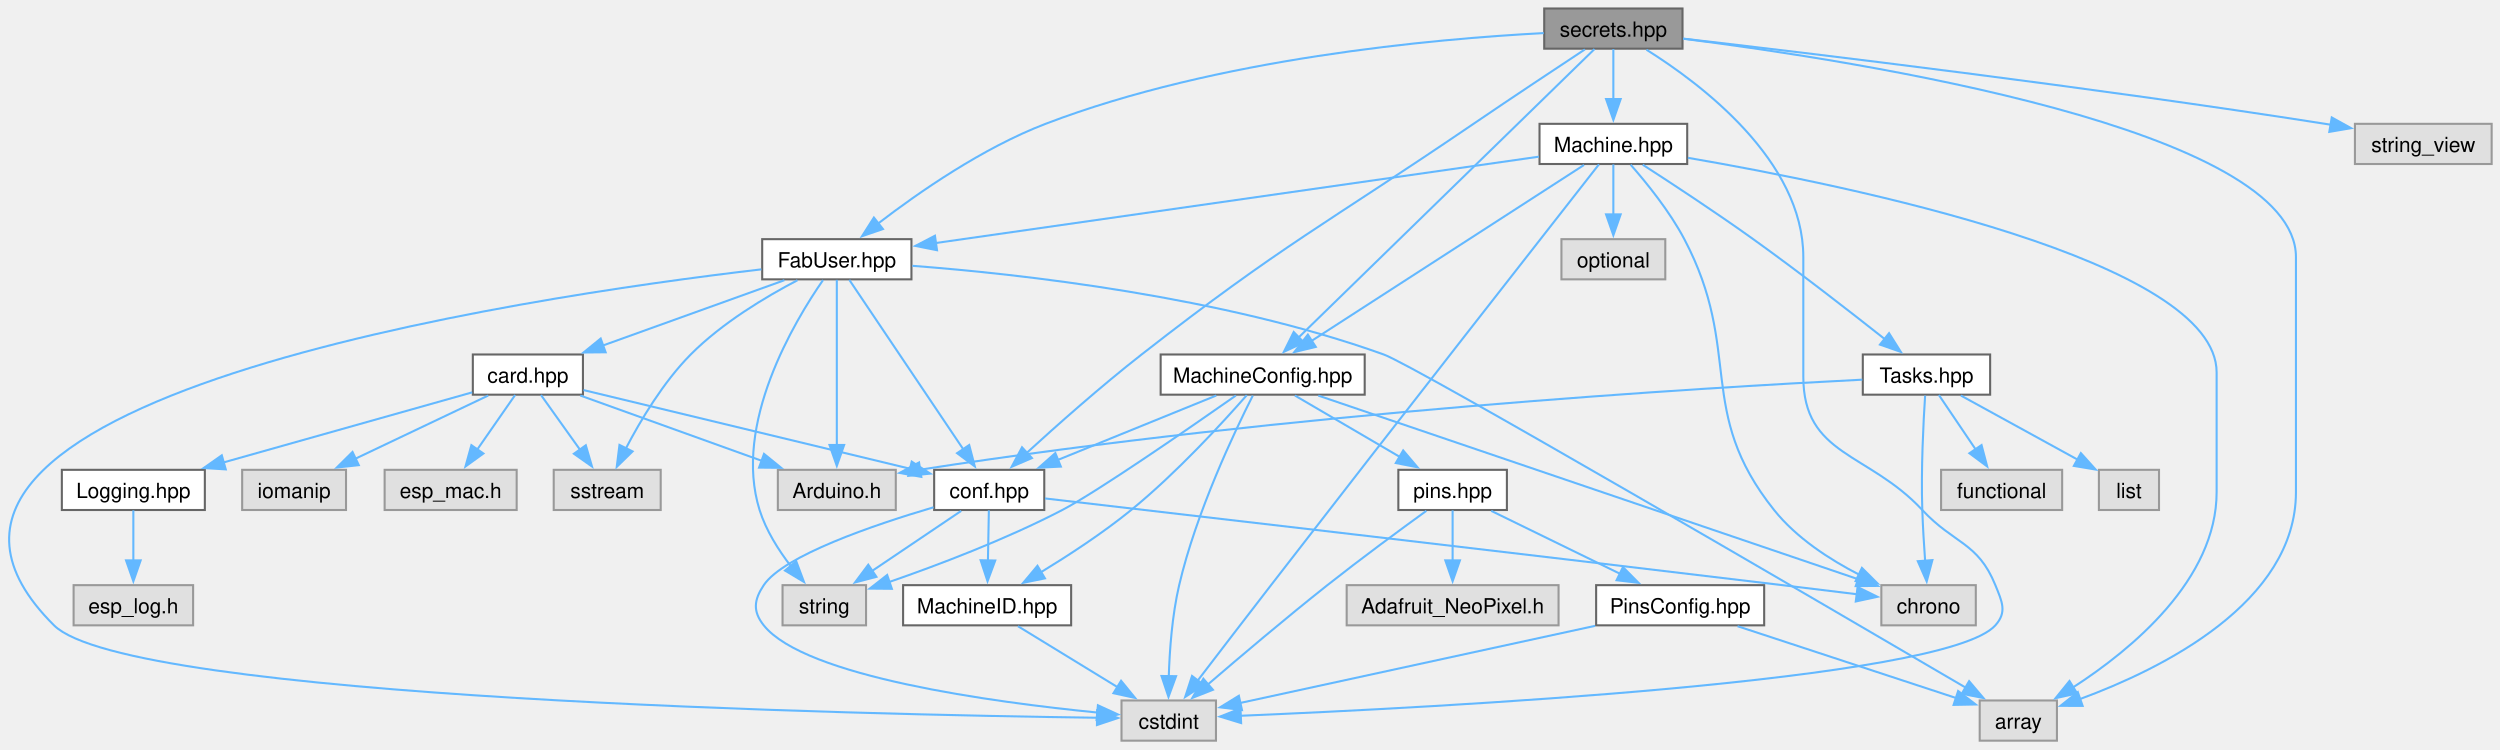
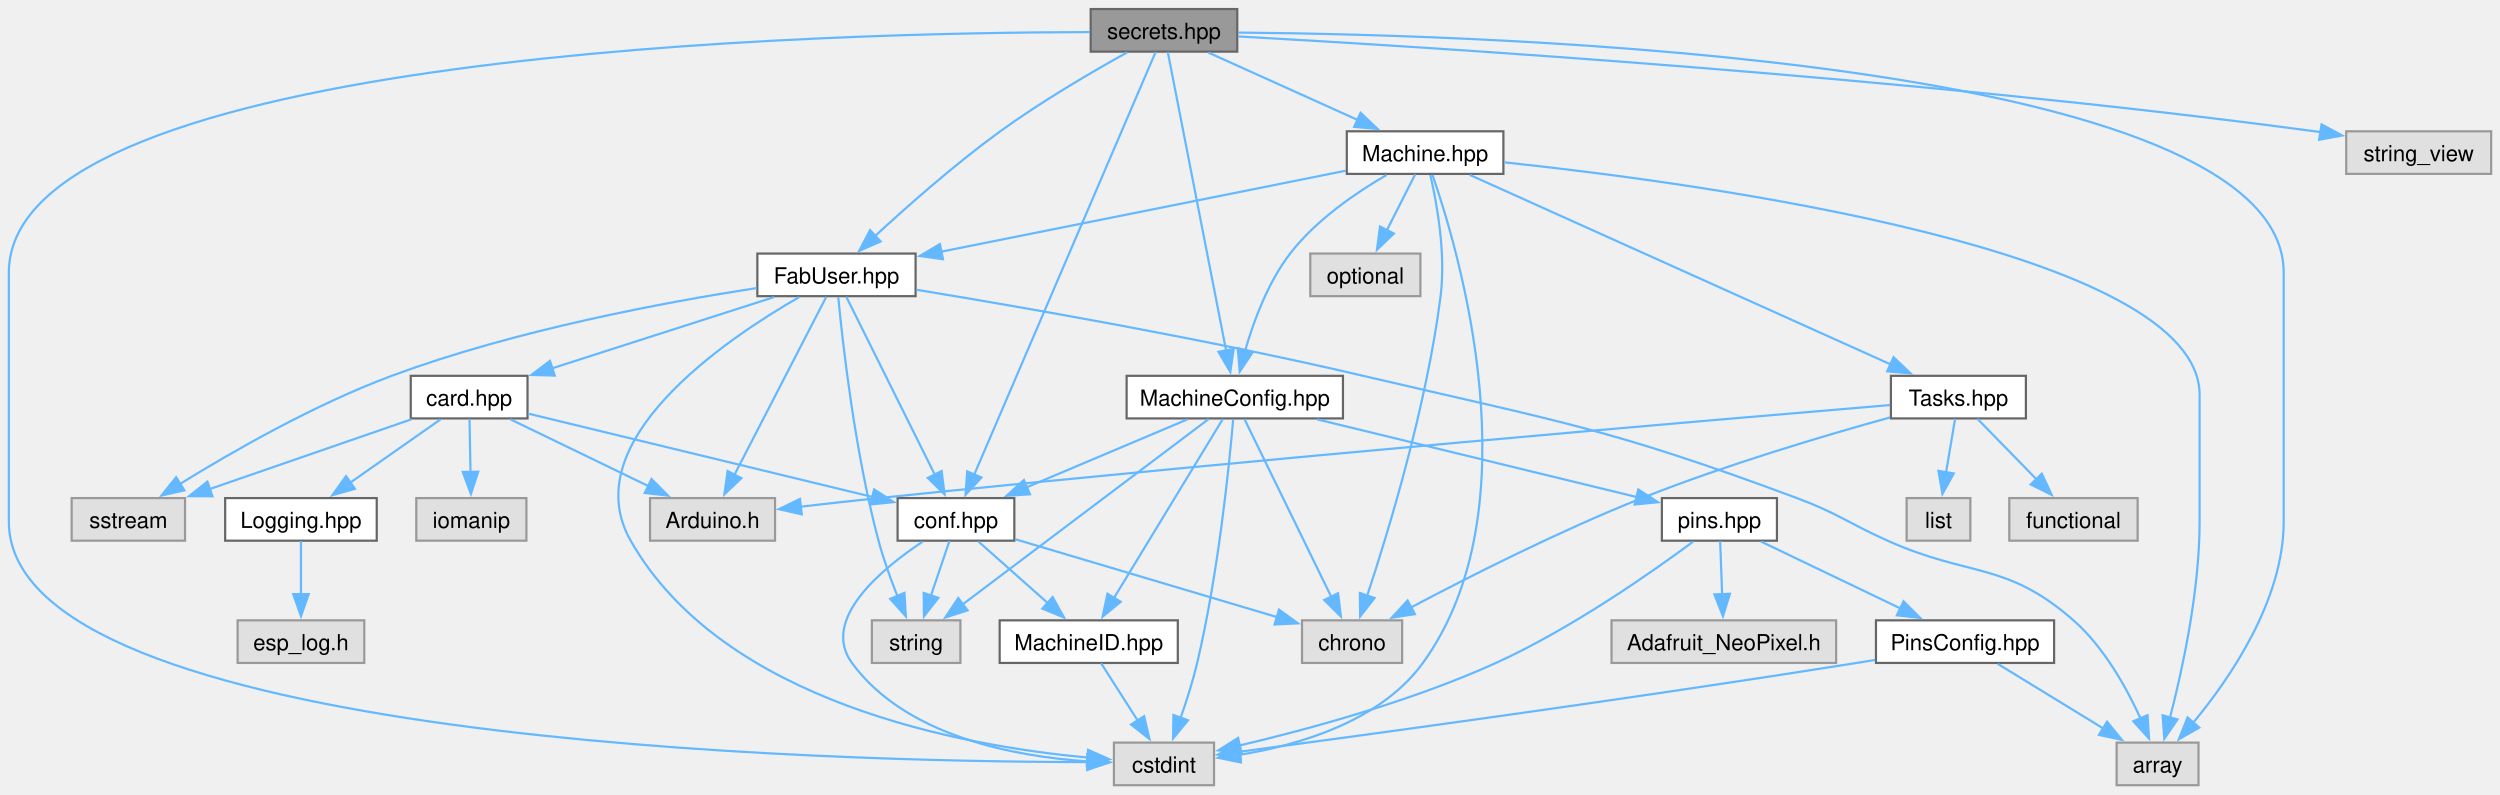
- <svg xmlns="http://www.w3.org/2000/svg" xmlns:xlink="http://www.w3.org/1999/xlink" width="1198pt" height="359pt" viewBox="0.00 0.00 1197.63 358.75">
+ <svg xmlns="http://www.w3.org/2000/svg" xmlns:xlink="http://www.w3.org/1999/xlink" width="1130pt" height="359pt" viewBox="0.00 0.00 1129.75 358.75">
  <g id="graph0" class="graph" transform="scale(1 1) rotate(0) translate(4 354.75)">
    <g id="Node000001" class="node">
      <g id="a_Node000001">
        <a xlink:title=" ">
-           <polygon fill="#999999" stroke="#666666" points="802.01,-350.75 735.76,-350.75 735.76,-331.5 802.01,-331.5 802.01,-350.75" />
-           <text text-anchor="middle" x="768.88" y="-337.25" font-family="Helvetica,sans-Serif" font-size="10.00">secrets.hpp</text>
+           <polygon fill="#999999" stroke="#666666" points="555.12,-350.75 488.88,-350.75 488.88,-331.5 555.12,-331.5 555.12,-350.75" />
+           <text text-anchor="middle" x="522" y="-337.25" font-family="Helvetica,sans-Serif" font-size="10.00">secrets.hpp</text>
        </a>
      </g>
    </g>
    <g id="Node000002" class="node">
      <g id="a_Node000002">
        <a xlink:title=" ">
-           <polygon fill="#e0e0e0" stroke="#999999" points="578.51,-19.25 533.26,-19.25 533.26,0 578.51,0 578.51,-19.25" />
-           <text text-anchor="middle" x="555.88" y="-5.75" font-family="Helvetica,sans-Serif" font-size="10.00">cstdint</text>
+           <polygon fill="#e0e0e0" stroke="#999999" points="544.62,-19.25 499.38,-19.25 499.38,0 544.62,0 544.62,-19.25" />
+           <text text-anchor="middle" x="522" y="-5.75" font-family="Helvetica,sans-Serif" font-size="10.00">cstdint</text>
        </a>
      </g>
    </g>
    <g id="edge1_Node000001_Node000002" class="edge">
      <g id="a_edge1_Node000001_Node000002">
        <a xlink:title=" ">
-           <path fill="none" stroke="#63b8ff" d="M784.73,-331.01C810.8,-314.69 859.88,-277.84 859.88,-231.62 859.88,-231.62 859.88,-231.62 859.88,-174.38 859.88,-136.33 890.95,-138.34 916.88,-110.5 932.09,-94.17 943.49,-95.18 951.88,-74.5 955.1,-66.57 957.58,-61.63 951.88,-55.25 927.95,-28.47 682.24,-15.77 590.33,-11.93" />
-           <polygon fill="#63b8ff" stroke="#63b8ff" points="590.56,-8.44 580.42,-11.53 590.27,-15.43 590.56,-8.44" />
+           <path fill="none" stroke="#63b8ff" d="M488.55,-340.33C373.34,-340.15 0,-331.82 0,-231.62 0,-231.62 0,-231.62 0,-119.12 0,-19.22 371.14,-10.65 487.53,-10.42" />
+           <polygon fill="#63b8ff" stroke="#63b8ff" points="487.38,-13.92 497.38,-10.43 487.38,-6.92 487.38,-13.92" />
        </a>
      </g>
    </g>
    <g id="Node000003" class="node">
      <g id="a_Node000003">
        <a xlink:title=" ">
-           <polygon fill="#e0e0e0" stroke="#999999" points="981.38,-19.25 944.38,-19.25 944.38,0 981.38,0 981.38,-19.25" />
-           <text text-anchor="middle" x="962.88" y="-5.75" font-family="Helvetica,sans-Serif" font-size="10.00">array</text>
+           <polygon fill="#e0e0e0" stroke="#999999" points="989.5,-19.25 952.5,-19.25 952.5,0 989.5,0 989.5,-19.25" />
+           <text text-anchor="middle" x="971" y="-5.75" font-family="Helvetica,sans-Serif" font-size="10.00">array</text>
        </a>
      </g>
    </g>
    <g id="edge2_Node000001_Node000003" class="edge">
      <g id="a_edge2_Node000001_Node000003">
        <a xlink:title=" ">
-           <path fill="none" stroke="#63b8ff" d="M802.34,-336.26C885.68,-325.71 1095.88,-293.01 1095.88,-231.62 1095.88,-231.62 1095.88,-231.62 1095.88,-119.12 1095.88,-66.1 1031.63,-34.37 992.44,-19.95" />
-           <polygon fill="#63b8ff" stroke="#63b8ff" points="993.68,-16.67 983.08,-16.68 991.37,-23.28 993.68,-16.67" />
+           <path fill="none" stroke="#63b8ff" d="M555.59,-340.11C668.6,-339.17 1028,-328.54 1028,-231.62 1028,-231.62 1028,-231.62 1028,-119.12 1028,-83.67 1003.86,-48.41 986.99,-28.1" />
+           <polygon fill="#63b8ff" stroke="#63b8ff" points="989.84,-26.05 980.65,-20.79 984.56,-30.63 989.84,-26.05" />
        </a>
      </g>
    </g>
    <g id="Node000004" class="node">
      <g id="a_Node000004">
        <a xlink:title=" ">
-           <polygon fill="#e0e0e0" stroke="#999999" points="1189.63,-295.5 1124.13,-295.5 1124.13,-276.25 1189.63,-276.25 1189.63,-295.5" />
-           <text text-anchor="middle" x="1156.88" y="-282" font-family="Helvetica,sans-Serif" font-size="10.00">string_view</text>
+           <polygon fill="#e0e0e0" stroke="#999999" points="1121.75,-295.5 1056.25,-295.5 1056.25,-276.25 1121.75,-276.25 1121.75,-295.5" />
+           <text text-anchor="middle" x="1089" y="-282" font-family="Helvetica,sans-Serif" font-size="10.00">string_view</text>
        </a>
      </g>
    </g>
    <g id="edge3_Node000001_Node000004" class="edge">
      <g id="a_edge3_Node000001_Node000004">
        <a xlink:title=" ">
-           <path fill="none" stroke="#63b8ff" d="M802.36,-336.32C863.56,-329.24 997.52,-313.15 1109.88,-295.5 1110.87,-295.35 1111.86,-295.19 1112.87,-295.02" />
-           <polygon fill="#63b8ff" stroke="#63b8ff" points="1113.03,-298.55 1122.3,-293.42 1111.86,-291.64 1113.03,-298.55" />
+           <path fill="none" stroke="#63b8ff" d="M555.58,-338.36C638.46,-333.77 859.25,-320.05 1042,-295.5 1042.99,-295.37 1043.99,-295.23 1045,-295.08" />
+           <polygon fill="#63b8ff" stroke="#63b8ff" points="1045.11,-298.61 1054.44,-293.59 1044.02,-291.69 1045.11,-298.61" />
        </a>
      </g>
    </g>
    <g id="Node000005" class="node">
      <g id="a_Node000005">
        <a xlink:href="_machine_config_8hpp.xhtml" target="_top" xlink:title=" ">
-           <polygon fill="white" stroke="#666666" points="649.76,-185 552.01,-185 552.01,-165.75 649.76,-165.75 649.76,-185" />
-           <text text-anchor="middle" x="600.88" y="-171.5" font-family="Helvetica,sans-Serif" font-size="10.00">MachineConfig.hpp</text>
+           <polygon fill="white" stroke="#666666" points="602.88,-185 505.12,-185 505.12,-165.75 602.88,-165.75 602.88,-185" />
+           <text text-anchor="middle" x="554" y="-171.5" font-family="Helvetica,sans-Serif" font-size="10.00">MachineConfig.hpp</text>
        </a>
      </g>
    </g>
    <g id="edge4_Node000001_Node000005" class="edge">
      <g id="a_edge4_Node000001_Node000005">
        <a xlink:title=" ">
-           <path fill="none" stroke="#63b8ff" d="M759.85,-331.32C732.96,-305.11 653.11,-227.28 617.89,-192.95" />
-           <polygon fill="#63b8ff" stroke="#63b8ff" points="620.65,-190.75 611.04,-186.28 615.76,-195.77 620.65,-190.75" />
+           <path fill="none" stroke="#63b8ff" d="M523.72,-331.32C528.69,-305.89 543.16,-231.85 550.14,-196.12" />
+           <polygon fill="#63b8ff" stroke="#63b8ff" points="553.5,-197.19 551.98,-186.71 546.63,-195.85 553.5,-197.19" />
        </a>
      </g>
    </g>
    <g id="Node000012" class="node">
      <g id="a_Node000012">
        <a xlink:href="conf_8hpp.xhtml" target="_top" xlink:title=" ">
-           <polygon fill="white" stroke="#666666" points="496.26,-129.75 443.51,-129.75 443.51,-110.5 496.26,-110.5 496.26,-129.75" />
-           <text text-anchor="middle" x="469.88" y="-116.25" font-family="Helvetica,sans-Serif" font-size="10.00">conf.hpp</text>
-         </a>
-       </g>
-     </g>
-     <g id="edge47_Node000001_Node000012" class="edge">
-       <g id="a_edge47_Node000001_Node000012">
-         <a xlink:title=" ">
-           <path fill="none" stroke="#63b8ff" d="M755.23,-331.14C741.65,-322.19 720.25,-308 701.88,-295.5 630.73,-247.09 610.7,-237.97 542.88,-185 523.32,-169.72 502.08,-150.86 487.58,-137.61" />
-           <polygon fill="#63b8ff" stroke="#63b8ff" points="490.34,-135.39 480.62,-131.19 485.6,-140.54 490.34,-135.39" />
+           <polygon fill="white" stroke="#666666" points="454.38,-129.75 401.62,-129.75 401.62,-110.5 454.38,-110.5 454.38,-129.75" />
+           <text text-anchor="middle" x="428" y="-116.25" font-family="Helvetica,sans-Serif" font-size="10.00">conf.hpp</text>
+         </a>
+       </g>
+     </g>
+     <g id="edge46_Node000001_Node000012" class="edge">
+       <g id="a_edge46_Node000001_Node000012">
+         <a xlink:title=" ">
+           <path fill="none" stroke="#63b8ff" d="M518.2,-331.27C504.26,-298.8 455.77,-185.82 436.24,-140.33" />
+           <polygon fill="#63b8ff" stroke="#63b8ff" points="439.5,-139.05 432.34,-131.24 433.07,-141.81 439.5,-139.05" />
        </a>
      </g>
    </g>
    <g id="Node000013" class="node">
      <g id="a_Node000013">
        <a xlink:href="_machine_8hpp.xhtml" target="_top" xlink:title=" ">
-           <polygon fill="white" stroke="#666666" points="804.26,-295.5 733.51,-295.5 733.51,-276.25 804.26,-276.25 804.26,-295.5" />
-           <text text-anchor="middle" x="768.88" y="-282" font-family="Helvetica,sans-Serif" font-size="10.00">Machine.hpp</text>
+           <polygon fill="white" stroke="#666666" points="675.38,-295.5 604.62,-295.5 604.62,-276.25 675.38,-276.25 675.38,-295.5" />
+           <text text-anchor="middle" x="640" y="-282" font-family="Helvetica,sans-Serif" font-size="10.00">Machine.hpp</text>
        </a>
      </g>
    </g>
    <g id="edge21_Node000001_Node000013" class="edge">
      <g id="a_edge21_Node000001_Node000013">
        <a xlink:title=" ">
-           <path fill="none" stroke="#63b8ff" d="M768.88,-331.33C768.88,-324.82 768.88,-315.67 768.88,-307.37" />
-           <polygon fill="#63b8ff" stroke="#63b8ff" points="772.38,-307.37 768.88,-297.37 765.38,-307.37 772.38,-307.37" />
+           <path fill="none" stroke="#63b8ff" d="M542.02,-331.09C560.49,-322.75 588.21,-310.25 609.45,-300.66" />
+           <polygon fill="#63b8ff" stroke="#63b8ff" points="610.83,-303.88 618.51,-296.58 607.95,-297.5 610.83,-303.88" />
        </a>
      </g>
    </g>
    <g id="Node000014" class="node">
      <g id="a_Node000014">
        <a xlink:href="_fab_user_8hpp.xhtml" target="_top" xlink:title=" ">
-           <polygon fill="white" stroke="#666666" points="432.63,-240.25 361.13,-240.25 361.13,-221 432.63,-221 432.63,-240.25" />
-           <text text-anchor="middle" x="396.88" y="-226.75" font-family="Helvetica,sans-Serif" font-size="10.00">FabUser.hpp</text>
-         </a>
-       </g>
-     </g>
-     <g id="edge48_Node000001_Node000014" class="edge">
-       <g id="a_edge48_Node000001_Node000014">
-         <a xlink:title=" ">
-           <path fill="none" stroke="#63b8ff" d="M735.52,-338.97C683.09,-336.21 578.89,-326.89 496.88,-295.5 466.74,-283.96 436.03,-262.62 416.74,-247.8" />
-           <polygon fill="#63b8ff" stroke="#63b8ff" points="418.97,-245.1 408.95,-241.66 414.64,-250.6 418.97,-245.1" />
+           <polygon fill="white" stroke="#666666" points="409.75,-240.25 338.25,-240.25 338.25,-221 409.75,-221 409.75,-240.25" />
+           <text text-anchor="middle" x="374" y="-226.75" font-family="Helvetica,sans-Serif" font-size="10.00">FabUser.hpp</text>
+         </a>
+       </g>
+     </g>
+     <g id="edge47_Node000001_Node000014" class="edge">
+       <g id="a_edge47_Node000001_Node000014">
+         <a xlink:title=" ">
+           <path fill="none" stroke="#63b8ff" d="M505.32,-331.14C489.98,-322.63 466.83,-309.15 448,-295.5 427.52,-280.65 405.8,-261.44 391.23,-247.98" />
+           <polygon fill="#63b8ff" stroke="#63b8ff" points="393.96,-245.73 384.26,-241.46 389.18,-250.85 393.96,-245.73" />
        </a>
      </g>
    </g>
    <g id="edge6_Node000005_Node000002" class="edge">
      <g id="a_edge6_Node000005_Node000002">
        <a xlink:title=" ">
-           <path fill="none" stroke="#63b8ff" d="M596.16,-165.32C587.46,-148.14 569.04,-109.42 560.88,-74.5 557.5,-60.04 556.29,-43.29 555.9,-30.57" />
-           <polygon fill="#63b8ff" stroke="#63b8ff" points="559.4,-30.89 555.76,-20.94 552.41,-30.99 559.4,-30.89" />
+           <path fill="none" stroke="#63b8ff" d="M553.27,-165.3C551.55,-145.25 546.6,-95.7 537,-55.25 535.04,-47 532.21,-38.12 529.53,-30.46" />
+           <polygon fill="#63b8ff" stroke="#63b8ff" points="532.84,-29.32 526.12,-21.13 526.27,-31.73 532.84,-29.32" />
        </a>
      </g>
    </g>
    <g id="Node000006" class="node">
      <g id="a_Node000006">
        <a xlink:title=" ">
-           <polygon fill="#e0e0e0" stroke="#999999" points="942.51,-74.5 897.26,-74.5 897.26,-55.25 942.51,-55.25 942.51,-74.5" />
-           <text text-anchor="middle" x="919.88" y="-61" font-family="Helvetica,sans-Serif" font-size="10.00">chrono</text>
+           <polygon fill="#e0e0e0" stroke="#999999" points="629.62,-74.5 584.38,-74.5 584.38,-55.25 629.62,-55.25 629.62,-74.5" />
+           <text text-anchor="middle" x="607" y="-61" font-family="Helvetica,sans-Serif" font-size="10.00">chrono</text>
        </a>
      </g>
    </g>
    <g id="edge5_Node000005_Node000006" class="edge">
      <g id="a_edge5_Node000005_Node000006">
        <a xlink:title=" ">
-           <path fill="none" stroke="#63b8ff" d="M627.53,-165.31C685.45,-145.61 822.7,-98.93 886.37,-77.27" />
-           <polygon fill="#63b8ff" stroke="#63b8ff" points="887.23,-80.68 895.57,-74.14 884.98,-74.05 887.23,-80.68" />
+           <path fill="none" stroke="#63b8ff" d="M558.34,-165.5C566.88,-148.01 586.05,-108.77 597.62,-85.09" />
+           <polygon fill="#63b8ff" stroke="#63b8ff" points="600.69,-86.76 601.94,-76.24 594.4,-83.69 600.69,-86.76" />
        </a>
      </g>
    </g>
    <g id="Node000007" class="node">
      <g id="a_Node000007">
        <a xlink:title=" ">
-           <polygon fill="#e0e0e0" stroke="#999999" points="410.88,-74.5 370.88,-74.5 370.88,-55.25 410.88,-55.25 410.88,-74.5" />
-           <text text-anchor="middle" x="390.88" y="-61" font-family="Helvetica,sans-Serif" font-size="10.00">string</text>
+           <polygon fill="#e0e0e0" stroke="#999999" points="430,-74.5 390,-74.5 390,-55.25 430,-55.25 430,-74.5" />
+           <text text-anchor="middle" x="410" y="-61" font-family="Helvetica,sans-Serif" font-size="10.00">string</text>
        </a>
      </g>
    </g>
    <g id="edge7_Node000005_Node000007" class="edge">
      <g id="a_edge7_Node000005_Node000007">
        <a xlink:title=" ">
-           <path fill="none" stroke="#63b8ff" d="M588.04,-165.33C565.99,-149.89 521.66,-119.24 504.88,-110.5 477.83,-96.41 445.28,-84.09 421.9,-75.99" />
-           <polygon fill="#63b8ff" stroke="#63b8ff" points="423.25,-72.75 412.66,-72.85 421,-79.38 423.25,-72.75" />
+           <path fill="none" stroke="#63b8ff" d="M542.22,-165.5C517.85,-147.14 461.64,-104.79 430.95,-81.66" />
+           <polygon fill="#63b8ff" stroke="#63b8ff" points="433.25,-79.01 423.16,-75.79 429.04,-84.6 433.25,-79.01" />
        </a>
      </g>
    </g>
    <g id="Node000008" class="node">
      <g id="a_Node000008">
        <a xlink:href="pins_8hpp.xhtml" target="_top" xlink:title=" ">
-           <polygon fill="white" stroke="#666666" points="717.88,-129.75 665.88,-129.75 665.88,-110.5 717.88,-110.5 717.88,-129.75" />
-           <text text-anchor="middle" x="691.88" y="-116.25" font-family="Helvetica,sans-Serif" font-size="10.00">pins.hpp</text>
+           <polygon fill="white" stroke="#666666" points="799,-129.75 747,-129.75 747,-110.5 799,-110.5 799,-129.75" />
+           <text text-anchor="middle" x="773" y="-116.25" font-family="Helvetica,sans-Serif" font-size="10.00">pins.hpp</text>
        </a>
      </g>
    </g>
    <g id="edge8_Node000005_Node000008" class="edge">
      <g id="a_edge8_Node000005_Node000008">
        <a xlink:title=" ">
-           <path fill="none" stroke="#63b8ff" d="M616.32,-165.34C630.05,-157.31 650.38,-145.41 666.5,-135.98" />
-           <polygon fill="#63b8ff" stroke="#63b8ff" points="668.2,-139.04 675.06,-130.97 664.66,-133 668.2,-139.04" />
+           <path fill="none" stroke="#63b8ff" d="M591.15,-165.34C631.44,-155.54 695.4,-139.99 735.73,-130.19" />
+           <polygon fill="#63b8ff" stroke="#63b8ff" points="736.34,-133.64 745.23,-127.88 734.68,-126.84 736.34,-133.64" />
        </a>
      </g>
    </g>
    <g id="Node000011" class="node">
      <g id="a_Node000011">
        <a xlink:href="_machine_i_d_8hpp.xhtml" target="_top" xlink:title=" ">
-           <polygon fill="white" stroke="#666666" points="509.13,-74.5 428.63,-74.5 428.63,-55.25 509.13,-55.25 509.13,-74.5" />
-           <text text-anchor="middle" x="468.88" y="-61" font-family="Helvetica,sans-Serif" font-size="10.00">MachineID.hpp</text>
+           <polygon fill="white" stroke="#666666" points="528.25,-74.5 447.75,-74.5 447.75,-55.25 528.25,-55.25 528.25,-74.5" />
+           <text text-anchor="middle" x="488" y="-61" font-family="Helvetica,sans-Serif" font-size="10.00">MachineID.hpp</text>
        </a>
      </g>
    </g>
    <g id="edge14_Node000005_Node000011" class="edge">
      <g id="a_edge14_Node000005_Node000011">
        <a xlink:title=" ">
-           <path fill="none" stroke="#63b8ff" d="M593.27,-165.51C581.94,-152.59 559.63,-128.2 537.88,-110.5 524.3,-99.45 507.89,-88.74 494.47,-80.58" />
-           <polygon fill="#63b8ff" stroke="#63b8ff" points="496.58,-77.76 486.2,-75.65 493,-83.78 496.58,-77.76" />
+           <path fill="none" stroke="#63b8ff" d="M548.6,-165.5C537.87,-147.85 513.66,-108.05 499.3,-84.45" />
+           <polygon fill="#63b8ff" stroke="#63b8ff" points="502.45,-82.89 494.26,-76.17 496.47,-86.53 502.45,-82.89" />
        </a>
      </g>
    </g>
    <g id="edge16_Node000005_Node000012" class="edge">
      <g id="a_edge16_Node000005_Node000012">
        <a xlink:title=" ">
-           <path fill="none" stroke="#63b8ff" d="M578.66,-165.34C557.86,-156.89 526.53,-144.15 502.83,-134.52" />
-           <polygon fill="#63b8ff" stroke="#63b8ff" points="504.2,-131.3 493.62,-130.77 501.56,-137.78 504.2,-131.3" />
+           <path fill="none" stroke="#63b8ff" d="M532.63,-165.34C512.71,-156.93 482.76,-144.27 460,-134.65" />
+           <polygon fill="#63b8ff" stroke="#63b8ff" points="461.45,-131.46 450.87,-130.79 458.72,-137.91 461.45,-131.46" />
        </a>
      </g>
    </g>
    <g id="edge9_Node000008_Node000002" class="edge">
      <g id="a_edge9_Node000008_Node000002">
        <a xlink:title=" ">
-           <path fill="none" stroke="#63b8ff" d="M679.31,-110.11C667.05,-101.24 647.97,-87.22 631.88,-74.5 611.96,-58.74 589.78,-39.95 574.55,-26.85" />
-           <polygon fill="#63b8ff" stroke="#63b8ff" points="577.05,-24.38 567.19,-20.49 572.47,-29.68 577.05,-24.38" />
+           <path fill="none" stroke="#63b8ff" d="M761.18,-110.11C742.92,-96.57 706.38,-70.87 672,-55.25 633.84,-37.91 587.19,-25.26 556.15,-17.95" />
+           <polygon fill="#63b8ff" stroke="#63b8ff" points="557.07,-14.57 546.54,-15.75 555.5,-21.39 557.07,-14.57" />
        </a>
      </g>
    </g>
    <g id="Node000009" class="node">
      <g id="a_Node000009">
        <a xlink:title=" ">
-           <polygon fill="#e0e0e0" stroke="#999999" points="742.63,-74.5 641.13,-74.5 641.13,-55.25 742.63,-55.25 742.63,-74.5" />
-           <text text-anchor="middle" x="691.88" y="-61" font-family="Helvetica,sans-Serif" font-size="10.00">Adafruit_NeoPixel.h</text>
+           <polygon fill="#e0e0e0" stroke="#999999" points="825.75,-74.5 724.25,-74.5 724.25,-55.25 825.75,-55.25 825.75,-74.5" />
+           <text text-anchor="middle" x="775" y="-61" font-family="Helvetica,sans-Serif" font-size="10.00">Adafruit_NeoPixel.h</text>
        </a>
      </g>
    </g>
    <g id="edge10_Node000008_Node000009" class="edge">
      <g id="a_edge10_Node000008_Node000009">
        <a xlink:title=" ">
-           <path fill="none" stroke="#63b8ff" d="M691.88,-110.33C691.88,-103.82 691.88,-94.67 691.88,-86.37" />
-           <polygon fill="#63b8ff" stroke="#63b8ff" points="695.38,-86.37 691.88,-76.37 688.38,-86.37 695.38,-86.37" />
+           <path fill="none" stroke="#63b8ff" d="M773.33,-110.33C773.58,-103.74 773.93,-94.46 774.24,-86.07" />
+           <polygon fill="#63b8ff" stroke="#63b8ff" points="777.73,-86.5 774.61,-76.37 770.73,-86.23 777.73,-86.5" />
        </a>
      </g>
    </g>
    <g id="Node000010" class="node">
      <g id="a_Node000010">
        <a xlink:href="_pins_config_8hpp.xhtml" target="_top" xlink:title=" ">
-           <polygon fill="white" stroke="#666666" points="841.13,-74.5 760.63,-74.5 760.63,-55.25 841.13,-55.25 841.13,-74.5" />
-           <text text-anchor="middle" x="800.88" y="-61" font-family="Helvetica,sans-Serif" font-size="10.00">PinsConfig.hpp</text>
+           <polygon fill="white" stroke="#666666" points="924.25,-74.5 843.75,-74.5 843.75,-55.25 924.25,-55.25 924.25,-74.5" />
+           <text text-anchor="middle" x="884" y="-61" font-family="Helvetica,sans-Serif" font-size="10.00">PinsConfig.hpp</text>
        </a>
      </g>
    </g>
    <g id="edge11_Node000008_Node000010" class="edge">
      <g id="a_edge11_Node000008_Node000010">
        <a xlink:title=" ">
-           <path fill="none" stroke="#63b8ff" d="M710.37,-110.09C727.28,-101.83 752.57,-89.48 772.12,-79.93" />
-           <polygon fill="#63b8ff" stroke="#63b8ff" points="773.49,-83.15 780.94,-75.62 770.42,-76.86 773.49,-83.15" />
+           <path fill="none" stroke="#63b8ff" d="M791.83,-110.09C809.05,-101.83 834.8,-89.48 854.71,-79.93" />
+           <polygon fill="#63b8ff" stroke="#63b8ff" points="856.21,-83.09 863.71,-75.61 853.18,-76.78 856.21,-83.09" />
        </a>
      </g>
    </g>
    <g id="edge12_Node000010_Node000002" class="edge">
      <g id="a_edge12_Node000010_Node000002">
        <a xlink:title=" ">
-           <path fill="none" stroke="#63b8ff" d="M760.15,-55.02C712.56,-44.68 634.67,-27.75 590.08,-18.06" />
-           <polygon fill="#63b8ff" stroke="#63b8ff" points="590.97,-14.67 580.45,-15.97 589.48,-21.51 590.97,-14.67" />
+           <path fill="none" stroke="#63b8ff" d="M843.38,-56.62C840.54,-56.15 837.73,-55.68 835,-55.25 733.79,-39.13 613.71,-22.79 556.13,-15.12" />
+           <polygon fill="#63b8ff" stroke="#63b8ff" points="556.69,-11.66 546.32,-13.82 555.77,-18.6 556.69,-11.66" />
        </a>
      </g>
    </g>
    <g id="edge13_Node000010_Node000003" class="edge">
      <g id="a_edge13_Node000010_Node000003">
        <a xlink:title=" ">
-           <path fill="none" stroke="#63b8ff" d="M828.36,-54.84C857.5,-45.26 903.36,-30.19 933.28,-20.36" />
-           <polygon fill="#63b8ff" stroke="#63b8ff" points="934.05,-23.79 942.46,-17.34 931.87,-17.14 934.05,-23.79" />
+           <path fill="none" stroke="#63b8ff" d="M898.76,-54.84C911.88,-46.81 931.32,-34.91 946.73,-25.48" />
+           <polygon fill="#63b8ff" stroke="#63b8ff" points="948.18,-28.7 954.88,-20.49 944.52,-22.73 948.18,-28.7" />
        </a>
      </g>
    </g>
    <g id="edge15_Node000011_Node000002" class="edge">
      <g id="a_edge15_Node000011_Node000002">
        <a xlink:title=" ">
-           <path fill="none" stroke="#63b8ff" d="M483.64,-54.84C496.76,-46.81 516.2,-34.91 531.61,-25.48" />
-           <polygon fill="#63b8ff" stroke="#63b8ff" points="533.06,-28.7 539.76,-20.49 529.4,-22.73 533.06,-28.7" />
+           <path fill="none" stroke="#63b8ff" d="M493.61,-55.08C498.12,-48.03 504.59,-37.9 510.21,-29.08" />
+           <polygon fill="#63b8ff" stroke="#63b8ff" points="513.02,-31.2 515.45,-20.88 507.12,-27.43 513.02,-31.2" />
        </a>
      </g>
    </g>
    <g id="edge17_Node000012_Node000002" class="edge">
      <g id="a_edge17_Node000012_Node000002">
        <a xlink:title=" ">
-           <path fill="none" stroke="#63b8ff" d="M443.21,-111.8C414.39,-103.28 371.3,-88.58 361.88,-74.5 357.13,-67.39 356.55,-61.94 361.88,-55.25 381.51,-30.59 471.63,-18.42 521.85,-13.46" />
-           <polygon fill="#63b8ff" stroke="#63b8ff" points="521.96,-16.96 531.59,-12.54 521.31,-9.99 521.96,-16.96" />
+           <path fill="none" stroke="#63b8ff" d="M412.9,-110.04C394.27,-97.66 366.68,-74.8 381,-55.25 405.36,-21.99 454.63,-12.9 487.98,-10.74" />
+           <polygon fill="#63b8ff" stroke="#63b8ff" points="487.7,-14.26 497.54,-10.31 487.39,-7.26 487.7,-14.26" />
        </a>
      </g>
    </g>
    <g id="edge19_Node000012_Node000006" class="edge">
      <g id="a_edge19_Node000012_Node000006">
        <a xlink:title=" ">
-           <path fill="none" stroke="#63b8ff" d="M496.61,-116.04C558.66,-108.86 717.32,-90.45 849.88,-74.5 861.52,-73.1 874.25,-71.54 885.61,-70.14" />
-           <polygon fill="#63b8ff" stroke="#63b8ff" points="885.87,-73.63 895.37,-68.93 885.01,-66.68 885.87,-73.63" />
+           <path fill="none" stroke="#63b8ff" d="M454.8,-111.15C486.34,-101.77 538.77,-86.17 573.11,-75.96" />
+           <polygon fill="#63b8ff" stroke="#63b8ff" points="573.97,-79.35 582.55,-73.15 571.97,-72.64 573.97,-79.35" />
        </a>
      </g>
    </g>
    <g id="edge18_Node000012_Node000007" class="edge">
      <g id="a_edge18_Node000012_Node000007">
        <a xlink:title=" ">
-           <path fill="none" stroke="#63b8ff" d="M456.48,-110.09C444.79,-102.21 427.58,-90.61 413.72,-81.27" />
-           <polygon fill="#63b8ff" stroke="#63b8ff" points="415.85,-78.49 405.6,-75.8 411.94,-84.29 415.85,-78.49" />
+           <path fill="none" stroke="#63b8ff" d="M425.03,-110.33C422.75,-103.59 419.51,-94.02 416.63,-85.49" />
+           <polygon fill="#63b8ff" stroke="#63b8ff" points="420.04,-84.65 413.52,-76.29 413.41,-86.89 420.04,-84.65" />
        </a>
      </g>
    </g>
    <g id="edge20_Node000012_Node000011" class="edge">
      <g id="a_edge20_Node000012_Node000011">
        <a xlink:title=" ">
-           <path fill="none" stroke="#63b8ff" d="M469.72,-110.33C469.59,-103.82 469.42,-94.67 469.27,-86.37" />
-           <polygon fill="#63b8ff" stroke="#63b8ff" points="472.77,-86.3 469.08,-76.37 465.77,-86.44 472.77,-86.3" />
-         </a>
-       </g>
-     </g>
-     <g id="edge45_Node000013_Node000002" class="edge">
-       <g id="a_edge45_Node000013_Node000002">
-         <a xlink:title=" ">
-           <path fill="none" stroke="#63b8ff" d="M761.98,-276.08C739.38,-247.23 665.51,-152.9 604.88,-74.5 593.01,-59.15 579.6,-41.65 569.81,-28.86" />
-           <polygon fill="#63b8ff" stroke="#63b8ff" points="572.61,-26.76 563.76,-20.94 567.05,-31.01 572.61,-26.76" />
-         </a>
-       </g>
-     </g>
-     <g id="edge43_Node000013_Node000003" class="edge">
-       <g id="a_edge43_Node000013_Node000003">
-         <a xlink:title=" ">
-           <path fill="none" stroke="#63b8ff" d="M804.61,-279.21C881.93,-265.95 1057.88,-229.9 1057.88,-176.38 1057.88,-176.38 1057.88,-176.38 1057.88,-119.12 1057.88,-77.2 1017.24,-43.71 989.12,-25.54" />
-           <polygon fill="#63b8ff" stroke="#63b8ff" points="991.07,-22.63 980.72,-20.36 987.39,-28.59 991.07,-22.63" />
-         </a>
-       </g>
-     </g>
-     <g id="edge37_Node000013_Node000005" class="edge">
-       <g id="a_edge37_Node000013_Node000005">
-         <a xlink:title=" ">
-           <path fill="none" stroke="#63b8ff" d="M754.85,-275.81C725.99,-257.18 659.75,-214.4 624.29,-191.5" />
-           <polygon fill="#63b8ff" stroke="#63b8ff" points="626.33,-188.64 616.03,-186.16 622.53,-194.52 626.33,-188.64" />
-         </a>
-       </g>
-     </g>
-     <g id="edge44_Node000013_Node000006" class="edge">
-       <g id="a_edge44_Node000013_Node000006">
-         <a xlink:title=" ">
-           <path fill="none" stroke="#63b8ff" d="M777.15,-275.92C784.72,-267.32 795.79,-253.69 802.88,-240.25 831.23,-186.52 807.96,-157.96 845.88,-110.5 856.58,-97.11 872.47,-86.78 886.79,-79.45" />
-           <polygon fill="#63b8ff" stroke="#63b8ff" points="887.96,-82.77 895.47,-75.29 884.94,-76.45 887.96,-82.77" />
+           <path fill="none" stroke="#63b8ff" d="M438.18,-110.09C446.76,-102.47 459.27,-91.37 469.6,-82.2" />
+           <polygon fill="#63b8ff" stroke="#63b8ff" points="471.68,-85.04 476.84,-75.78 467.04,-79.8 471.68,-85.04" />
+         </a>
+       </g>
+     </g>
+     <g id="edge44_Node000013_Node000002" class="edge">
+       <g id="a_edge44_Node000013_Node000002">
+         <a xlink:title=" ">
+           <path fill="none" stroke="#63b8ff" d="M643.31,-275.85C654.87,-242.65 690.01,-125.61 639,-55.25 619.99,-29.03 583.49,-18.22 556.29,-13.76" />
+           <polygon fill="#63b8ff" stroke="#63b8ff" points="556.8,-10.29 546.41,-12.37 555.83,-17.23 556.8,-10.29" />
+         </a>
+       </g>
+     </g>
+     <g id="edge42_Node000013_Node000003" class="edge">
+       <g id="a_edge42_Node000013_Node000003">
+         <a xlink:title=" ">
+           <path fill="none" stroke="#63b8ff" d="M675.81,-281.47C765.01,-272.01 990,-241.66 990,-176.38 990,-176.38 990,-176.38 990,-119.12 990,-87.79 982.22,-52.12 976.61,-30.5" />
+           <polygon fill="#63b8ff" stroke="#63b8ff" points="980.03,-29.73 974.04,-21 973.28,-31.56 980.03,-29.73" />
+         </a>
+       </g>
+     </g>
+     <g id="edge36_Node000013_Node000005" class="edge">
+       <g id="a_edge36_Node000013_Node000005">
+         <a xlink:title=" ">
+           <path fill="none" stroke="#63b8ff" d="M622.64,-275.81C609.13,-267.98 590.77,-255.53 579,-240.25 568.99,-227.25 562.51,-209.73 558.66,-196.33" />
+           <polygon fill="#63b8ff" stroke="#63b8ff" points="562.12,-195.7 556.22,-186.9 555.34,-197.45 562.12,-195.7" />
+         </a>
+       </g>
+     </g>
+     <g id="edge43_Node000013_Node000006" class="edge">
+       <g id="a_edge43_Node000013_Node000006">
+         <a xlink:title=" ">
+           <path fill="none" stroke="#63b8ff" d="M642.35,-275.77C645.24,-263.36 649.47,-240.48 647,-221 640.69,-171.27 623.44,-114.66 613.78,-85.52" />
+           <polygon fill="#63b8ff" stroke="#63b8ff" points="617.16,-84.6 610.64,-76.25 610.53,-86.84 617.16,-84.6" />
        </a>
      </g>
    </g>
    <g id="edge22_Node000013_Node000014" class="edge">
      <g id="a_edge22_Node000013_Node000014">
        <a xlink:title=" ">
-           <path fill="none" stroke="#63b8ff" d="M733.21,-279.77C665.75,-270.11 519.49,-249.18 444.03,-238.37" />
-           <polygon fill="#63b8ff" stroke="#63b8ff" points="444.88,-234.96 434.49,-237.01 443.89,-241.89 444.88,-234.96" />
-         </a>
-       </g>
-     </g>
-     <g id="Node000022" class="node">
-       <g id="a_Node000022">
+           <path fill="none" stroke="#63b8ff" d="M604.13,-277.69C556.83,-268.23 473.5,-251.54 421.15,-241.06" />
+           <polygon fill="#63b8ff" stroke="#63b8ff" points="422.13,-237.69 411.64,-239.16 420.76,-244.55 422.13,-237.69" />
+         </a>
+       </g>
+     </g>
+     <g id="Node000021" class="node">
+       <g id="a_Node000021">
        <a xlink:href="_tasks_8hpp.xhtml" target="_top" xlink:title=" ">
-           <polygon fill="white" stroke="#666666" points="949.38,-185 888.38,-185 888.38,-165.75 949.38,-165.75 949.38,-185" />
-           <text text-anchor="middle" x="918.88" y="-171.5" font-family="Helvetica,sans-Serif" font-size="10.00">Tasks.hpp</text>
-         </a>
-       </g>
-     </g>
-     <g id="edge38_Node000013_Node000022" class="edge">
-       <g id="a_edge38_Node000013_Node000022">
-         <a xlink:title=" ">
-           <path fill="none" stroke="#63b8ff" d="M782.93,-275.92C796.62,-267.1 817.93,-253.11 835.88,-240.25 857.87,-224.49 882.34,-205.47 898.98,-192.31" />
-           <polygon fill="#63b8ff" stroke="#63b8ff" points="900.95,-195.21 906.6,-186.24 896.6,-189.73 900.95,-195.21" />
-         </a>
-       </g>
-     </g>
-     <g id="Node000025" class="node">
-       <g id="a_Node000025">
-         <a xlink:title=" ">
-           <polygon fill="#e0e0e0" stroke="#999999" points="793.76,-240.25 744.01,-240.25 744.01,-221 793.76,-221 793.76,-240.25" />
-           <text text-anchor="middle" x="768.88" y="-226.75" font-family="Helvetica,sans-Serif" font-size="10.00">optional</text>
-         </a>
-       </g>
-     </g>
-     <g id="edge46_Node000013_Node000025" class="edge">
-       <g id="a_edge46_Node000013_Node000025">
-         <a xlink:title=" ">
-           <path fill="none" stroke="#63b8ff" d="M768.88,-276.08C768.88,-269.57 768.88,-260.42 768.88,-252.12" />
-           <polygon fill="#63b8ff" stroke="#63b8ff" points="772.38,-252.12 768.88,-242.12 765.38,-252.12 772.38,-252.12" />
-         </a>
-       </g>
-     </g>
-     <g id="edge34_Node000014_Node000002" class="edge">
-       <g id="a_edge34_Node000014_Node000002">
-         <a xlink:title=" ">
-           <path fill="none" stroke="#63b8ff" d="M360.71,-225.78C247.37,-212.51 -87.01,-163.4 21.88,-55.25 57.35,-20.03 409.63,-12.49 521.78,-10.98" />
-           <polygon fill="#63b8ff" stroke="#63b8ff" points="521.59,-14.49 531.54,-10.86 521.5,-7.49 521.59,-14.49" />
-         </a>
-       </g>
-     </g>
-     <g id="edge33_Node000014_Node000003" class="edge">
-       <g id="a_edge33_Node000014_Node000003">
-         <a xlink:title=" ">
-           <path fill="none" stroke="#63b8ff" d="M433.07,-227.48C484.57,-223.55 581.37,-212.83 658.88,-185 673.86,-179.62 867.47,-66.52 937.68,-25.4" />
-           <polygon fill="#63b8ff" stroke="#63b8ff" points="939.31,-28.51 946.17,-20.43 935.77,-22.47 939.31,-28.51" />
-         </a>
-       </g>
-     </g>
-     <g id="edge36_Node000014_Node000007" class="edge">
-       <g id="a_edge36_Node000014_Node000007">
-         <a xlink:title=" ">
-           <path fill="none" stroke="#63b8ff" d="M390.28,-220.65C376.5,-200.8 347,-151.62 359.88,-110.5 362.94,-100.75 368.95,-91.27 374.88,-83.57" />
-           <polygon fill="#63b8ff" stroke="#63b8ff" points="377.43,-85.97 381.14,-76.04 372.05,-81.49 377.43,-85.97" />
-         </a>
-       </g>
-     </g>
-     <g id="edge32_Node000014_Node000012" class="edge">
-       <g id="a_edge32_Node000014_Node000012">
-         <a xlink:title=" ">
-           <path fill="none" stroke="#63b8ff" d="M402.86,-220.75C414.78,-203.02 441.75,-162.94 457.6,-139.38" />
-           <polygon fill="#63b8ff" stroke="#63b8ff" points="460.3,-141.63 462.98,-131.38 454.49,-137.73 460.3,-141.63" />
+           <polygon fill="white" stroke="#666666" points="911.5,-185 850.5,-185 850.5,-165.75 911.5,-165.75 911.5,-185" />
+           <text text-anchor="middle" x="881" y="-171.5" font-family="Helvetica,sans-Serif" font-size="10.00">Tasks.hpp</text>
+         </a>
+       </g>
+     </g>
+     <g id="edge37_Node000013_Node000021" class="edge">
+       <g id="a_edge37_Node000013_Node000021">
+         <a xlink:title=" ">
+           <path fill="none" stroke="#63b8ff" d="M660.13,-275.81C702.4,-256.78 800.58,-212.58 850.57,-190.08" />
+           <polygon fill="#63b8ff" stroke="#63b8ff" points="851.69,-193.41 859.37,-186.11 848.82,-187.02 851.69,-193.41" />
+         </a>
+       </g>
+     </g>
+     <g id="Node000024" class="node">
+       <g id="a_Node000024">
+         <a xlink:title=" ">
+           <polygon fill="#e0e0e0" stroke="#999999" points="637.88,-240.25 588.12,-240.25 588.12,-221 637.88,-221 637.88,-240.25" />
+           <text text-anchor="middle" x="613" y="-226.75" font-family="Helvetica,sans-Serif" font-size="10.00">optional</text>
+         </a>
+       </g>
+     </g>
+     <g id="edge45_Node000013_Node000024" class="edge">
+       <g id="a_edge45_Node000013_Node000024">
+         <a xlink:title=" ">
+           <path fill="none" stroke="#63b8ff" d="M635.54,-276.08C632.05,-269.19 627.05,-259.34 622.65,-250.66" />
+           <polygon fill="#63b8ff" stroke="#63b8ff" points="625.88,-249.3 618.24,-241.96 619.64,-252.46 625.88,-249.3" />
+         </a>
+       </g>
+     </g>
+     <g id="edge33_Node000014_Node000002" class="edge">
+       <g id="a_edge33_Node000014_Node000002">
+         <a xlink:title=" ">
+           <path fill="none" stroke="#63b8ff" d="M357.13,-220.57C323.94,-201.51 255.5,-155.31 281,-110.5 322.74,-37.15 431.39,-17.67 487.44,-12.49" />
+           <polygon fill="#63b8ff" stroke="#63b8ff" points="487.69,-15.99 497.37,-11.69 487.12,-9.01 487.69,-15.99" />
+         </a>
+       </g>
+     </g>
+     <g id="edge32_Node000014_Node000003" class="edge">
+       <g id="a_edge32_Node000014_Node000003">
+         <a xlink:title=" ">
+           <path fill="none" stroke="#63b8ff" d="M410.09,-223.89C456.91,-216.22 540.98,-201.63 612,-185 700.12,-164.36 723.2,-161.37 808,-129.75 826.86,-122.72 830.63,-118.74 849,-110.5 886.06,-93.87 902.45,-101.27 933,-74.5 946.8,-62.41 956.99,-44.04 963.33,-30.1" />
+           <polygon fill="#63b8ff" stroke="#63b8ff" points="966.48,-31.64 967.15,-21.07 960.03,-28.91 966.48,-31.64" />
+         </a>
+       </g>
+     </g>
+     <g id="edge35_Node000014_Node000007" class="edge">
+       <g id="a_edge35_Node000014_Node000007">
+         <a xlink:title=" ">
+           <path fill="none" stroke="#63b8ff" d="M374.81,-220.53C376.73,-200.41 382.24,-150.76 393,-110.5 395.25,-102.1 398.51,-93.08 401.57,-85.38" />
+           <polygon fill="#63b8ff" stroke="#63b8ff" points="404.73,-86.9 405.34,-76.32 398.27,-84.21 404.73,-86.9" />
+         </a>
+       </g>
+     </g>
+     <g id="edge31_Node000014_Node000012" class="edge">
+       <g id="a_edge31_Node000014_Node000012">
+         <a xlink:title=" ">
+           <path fill="none" stroke="#63b8ff" d="M378.42,-220.75C387.12,-203.26 406.65,-164.02 418.44,-140.34" />
+           <polygon fill="#63b8ff" stroke="#63b8ff" points="421.52,-141.99 422.85,-131.48 415.26,-138.87 421.52,-141.99" />
        </a>
      </g>
    </g>
    <g id="Node000015" class="node">
      <g id="a_Node000015">
        <a xlink:title=" ">
-           <polygon fill="#e0e0e0" stroke="#999999" points="425.13,-129.75 368.63,-129.75 368.63,-110.5 425.13,-110.5 425.13,-129.75" />
-           <text text-anchor="middle" x="396.88" y="-116.25" font-family="Helvetica,sans-Serif" font-size="10.00">Arduino.h</text>
+           <polygon fill="#e0e0e0" stroke="#999999" points="346.25,-129.75 289.75,-129.75 289.75,-110.5 346.25,-110.5 346.25,-129.75" />
+           <text text-anchor="middle" x="318" y="-116.25" font-family="Helvetica,sans-Serif" font-size="10.00">Arduino.h</text>
        </a>
      </g>
    </g>
    <g id="edge23_Node000014_Node000015" class="edge">
      <g id="a_edge23_Node000014_Node000015">
        <a xlink:title=" ">
-           <path fill="none" stroke="#63b8ff" d="M396.88,-220.75C396.88,-203.5 396.88,-165.08 396.88,-141.31" />
-           <polygon fill="#63b8ff" stroke="#63b8ff" points="400.38,-141.64 396.88,-131.64 393.38,-141.64 400.38,-141.64" />
+           <path fill="none" stroke="#63b8ff" d="M369.42,-220.75C360.39,-203.26 340.14,-164.02 327.92,-140.34" />
+           <polygon fill="#63b8ff" stroke="#63b8ff" points="331.04,-138.75 323.34,-131.47 324.82,-141.96 331.04,-138.75" />
        </a>
      </g>
    </g>
    <g id="Node000016" class="node">
      <g id="a_Node000016">
        <a xlink:href="card_8hpp.xhtml" target="_top" xlink:title=" ">
-           <polygon fill="white" stroke="#666666" points="275.26,-185 222.51,-185 222.51,-165.75 275.26,-165.75 275.26,-185" />
-           <text text-anchor="middle" x="248.88" y="-171.5" font-family="Helvetica,sans-Serif" font-size="10.00">card.hpp</text>
+           <polygon fill="white" stroke="#666666" points="234.38,-185 181.62,-185 181.62,-165.75 234.38,-165.75 234.38,-185" />
+           <text text-anchor="middle" x="208" y="-171.5" font-family="Helvetica,sans-Serif" font-size="10.00">card.hpp</text>
        </a>
      </g>
    </g>
    <g id="edge24_Node000014_Node000016" class="edge">
      <g id="a_edge24_Node000014_Node000016">
        <a xlink:title=" ">
-           <path fill="none" stroke="#63b8ff" d="M371.78,-220.59C347.86,-211.99 311.6,-198.94 284.66,-189.25" />
-           <polygon fill="#63b8ff" stroke="#63b8ff" points="286.13,-186.06 275.54,-185.96 283.76,-192.64 286.13,-186.06" />
+           <path fill="none" stroke="#63b8ff" d="M345.84,-220.59C318.16,-211.71 275.75,-198.11 245.28,-188.33" />
+           <polygon fill="#63b8ff" stroke="#63b8ff" points="246.68,-185.11 236.09,-185.39 244.54,-191.77 246.68,-185.11" />
        </a>
      </g>
    </g>
    <g id="Node000017" class="node">
      <g id="a_Node000017">
        <a xlink:title=" ">
-           <polygon fill="#e0e0e0" stroke="#999999" points="312.51,-129.75 261.26,-129.75 261.26,-110.5 312.51,-110.5 312.51,-129.75" />
-           <text text-anchor="middle" x="286.88" y="-116.25" font-family="Helvetica,sans-Serif" font-size="10.00">sstream</text>
-         </a>
-       </g>
-     </g>
-     <g id="edge35_Node000014_Node000017" class="edge">
-       <g id="a_edge35_Node000014_Node000017">
-         <a xlink:title=" ">
-           <path fill="none" stroke="#63b8ff" d="M378.04,-220.58C362.95,-212.69 341.9,-200.14 326.88,-185 313.78,-171.79 302.89,-153.55 295.8,-139.94" />
-           <polygon fill="#63b8ff" stroke="#63b8ff" points="299.03,-138.57 291.45,-131.17 292.76,-141.68 299.03,-138.57" />
+           <polygon fill="#e0e0e0" stroke="#999999" points="79.62,-129.75 28.38,-129.75 28.38,-110.5 79.62,-110.5 79.62,-129.75" />
+           <text text-anchor="middle" x="54" y="-116.25" font-family="Helvetica,sans-Serif" font-size="10.00">sstream</text>
+         </a>
+       </g>
+     </g>
+     <g id="edge34_Node000014_Node000017" class="edge">
+       <g id="a_edge34_Node000014_Node000017">
+         <a xlink:title=" ">
+           <path fill="none" stroke="#63b8ff" d="M337.93,-224.67C297.04,-218.36 228.79,-205.72 173,-185 138.12,-172.05 100.75,-150.61 77.39,-136.18" />
+           <polygon fill="#63b8ff" stroke="#63b8ff" points="79.31,-133.25 68.98,-130.91 75.59,-139.18 79.31,-133.25" />
        </a>
      </g>
    </g>
    <g id="edge28_Node000016_Node000012" class="edge">
      <g id="a_edge28_Node000016_Node000012">
        <a xlink:title=" ">
-           <path fill="none" stroke="#63b8ff" d="M275.54,-167.95C314.62,-158.54 387.62,-140.94 432.18,-130.21" />
-           <polygon fill="#63b8ff" stroke="#63b8ff" points="432.76,-133.67 441.66,-127.93 431.12,-126.87 432.76,-133.67" />
+           <path fill="none" stroke="#63b8ff" d="M234.54,-167.95C273.35,-158.56 345.81,-141.02 390.19,-130.28" />
+           <polygon fill="#63b8ff" stroke="#63b8ff" points="391,-133.68 399.9,-127.93 389.35,-126.88 391,-133.68" />
        </a>
      </g>
    </g>
    <g id="edge27_Node000016_Node000015" class="edge">
      <g id="a_edge27_Node000016_Node000015">
        <a xlink:title=" ">
-           <path fill="none" stroke="#63b8ff" d="M273.99,-165.34C297.91,-156.74 334.16,-143.69 361.1,-134" />
-           <polygon fill="#63b8ff" stroke="#63b8ff" points="362,-137.39 370.23,-130.71 359.63,-130.81 362,-137.39" />
+           <path fill="none" stroke="#63b8ff" d="M226.66,-165.34C243.73,-157.08 269.24,-144.73 288.97,-135.18" />
+           <polygon fill="#63b8ff" stroke="#63b8ff" points="290.41,-138.37 297.89,-130.86 287.36,-132.07 290.41,-138.37" />
        </a>
      </g>
    </g>
    <g id="edge25_Node000016_Node000017" class="edge">
      <g id="a_edge25_Node000016_Node000017">
        <a xlink:title=" ">
-           <path fill="none" stroke="#63b8ff" d="M255.16,-165.58C260.24,-158.46 267.58,-148.18 273.91,-139.3" />
-           <polygon fill="#63b8ff" stroke="#63b8ff" points="276.63,-141.51 279.59,-131.34 270.93,-137.45 276.63,-141.51" />
+           <path fill="none" stroke="#63b8ff" d="M181.88,-165.34C156.8,-156.67 118.69,-143.5 90.6,-133.78" />
+           <polygon fill="#63b8ff" stroke="#63b8ff" points="92.02,-130.57 81.43,-130.61 89.73,-137.18 92.02,-130.57" />
        </a>
      </g>
    </g>
    <g id="Node000018" class="node">
      <g id="a_Node000018">
        <a xlink:title=" ">
-           <polygon fill="#e0e0e0" stroke="#999999" points="161.76,-129.75 112.01,-129.75 112.01,-110.5 161.76,-110.5 161.76,-129.75" />
-           <text text-anchor="middle" x="136.88" y="-116.25" font-family="Helvetica,sans-Serif" font-size="10.00">iomanip</text>
+           <polygon fill="#e0e0e0" stroke="#999999" points="233.88,-129.75 184.12,-129.75 184.12,-110.5 233.88,-110.5 233.88,-129.75" />
+           <text text-anchor="middle" x="209" y="-116.25" font-family="Helvetica,sans-Serif" font-size="10.00">iomanip</text>
        </a>
      </g>
    </g>
    <g id="edge26_Node000016_Node000018" class="edge">
      <g id="a_edge26_Node000016_Node000018">
        <a xlink:title=" ">
-           <path fill="none" stroke="#63b8ff" d="M229.88,-165.34C212.42,-157.04 186.28,-144.61 166.16,-135.04" />
-           <polygon fill="#63b8ff" stroke="#63b8ff" points="167.88,-131.99 157.34,-130.85 164.87,-138.31 167.88,-131.99" />
+           <path fill="none" stroke="#63b8ff" d="M208.17,-165.58C208.29,-159.07 208.46,-149.92 208.62,-141.62" />
+           <polygon fill="#63b8ff" stroke="#63b8ff" points="212.11,-141.69 208.8,-131.62 205.12,-141.55 212.11,-141.69" />
        </a>
      </g>
    </g>
    <g id="Node000019" class="node">
      <g id="a_Node000019">
        <a xlink:href="_logging_8hpp.xhtml" target="_top" xlink:title=" ">
-           <polygon fill="white" stroke="#666666" points="94.13,-129.75 25.63,-129.75 25.63,-110.5 94.13,-110.5 94.13,-129.75" />
-           <text text-anchor="middle" x="59.88" y="-116.25" font-family="Helvetica,sans-Serif" font-size="10.00">Logging.hpp</text>
+           <polygon fill="white" stroke="#666666" points="166.25,-129.75 97.75,-129.75 97.75,-110.5 166.25,-110.5 166.25,-129.75" />
+           <text text-anchor="middle" x="132" y="-116.25" font-family="Helvetica,sans-Serif" font-size="10.00">Logging.hpp</text>
        </a>
      </g>
    </g>
    <g id="edge29_Node000016_Node000019" class="edge">
      <g id="a_edge29_Node000016_Node000019">
        <a xlink:title=" ">
-           <path fill="none" stroke="#63b8ff" d="M222.2,-166.86C191.22,-158.13 139.68,-143.61 102.99,-133.27" />
-           <polygon fill="#63b8ff" stroke="#63b8ff" points="104.15,-129.96 93.57,-130.62 102.25,-136.7 104.15,-129.96" />
-         </a>
-       </g>
-     </g>
-     <g id="Node000021" class="node">
-       <g id="a_Node000021">
-         <a xlink:title=" ">
-           <polygon fill="#e0e0e0" stroke="#999999" points="243.51,-129.75 180.26,-129.75 180.26,-110.5 243.51,-110.5 243.51,-129.75" />
-           <text text-anchor="middle" x="211.88" y="-116.25" font-family="Helvetica,sans-Serif" font-size="10.00">esp_mac.h</text>
-         </a>
-       </g>
-     </g>
-     <g id="edge31_Node000016_Node000021" class="edge">
-       <g id="a_edge31_Node000016_Node000021">
-         <a xlink:title=" ">
-           <path fill="none" stroke="#63b8ff" d="M242.77,-165.58C237.82,-158.46 230.68,-148.18 224.51,-139.3" />
-           <polygon fill="#63b8ff" stroke="#63b8ff" points="227.57,-137.57 218.99,-131.35 221.82,-141.56 227.57,-137.57" />
+           <path fill="none" stroke="#63b8ff" d="M195.11,-165.34C183.97,-157.54 167.63,-146.09 154.36,-136.79" />
+           <polygon fill="#63b8ff" stroke="#63b8ff" points="156.39,-133.94 146.2,-131.07 152.38,-139.68 156.39,-133.94" />
        </a>
      </g>
    </g>
    <g id="Node000020" class="node">
      <g id="a_Node000020">
        <a xlink:title=" ">
-           <polygon fill="#e0e0e0" stroke="#999999" points="88.51,-74.5 31.26,-74.5 31.26,-55.25 88.51,-55.25 88.51,-74.5" />
-           <text text-anchor="middle" x="59.88" y="-61" font-family="Helvetica,sans-Serif" font-size="10.00">esp_log.h</text>
+           <polygon fill="#e0e0e0" stroke="#999999" points="160.62,-74.5 103.38,-74.5 103.38,-55.25 160.62,-55.25 160.62,-74.5" />
+           <text text-anchor="middle" x="132" y="-61" font-family="Helvetica,sans-Serif" font-size="10.00">esp_log.h</text>
        </a>
      </g>
    </g>
    <g id="edge30_Node000019_Node000020" class="edge">
      <g id="a_edge30_Node000019_Node000020">
        <a xlink:title=" ">
-           <path fill="none" stroke="#63b8ff" d="M59.88,-110.33C59.88,-103.82 59.88,-94.67 59.88,-86.37" />
-           <polygon fill="#63b8ff" stroke="#63b8ff" points="63.38,-86.37 59.88,-76.37 56.38,-86.37 63.38,-86.37" />
-         </a>
-       </g>
-     </g>
-     <g id="edge39_Node000022_Node000006" class="edge">
-       <g id="a_edge39_Node000022_Node000006">
-         <a xlink:title=" ">
-           <path fill="none" stroke="#63b8ff" d="M918.23,-165.28C917.42,-152.89 916.23,-130.02 916.88,-110.5 917.15,-102.55 917.68,-93.81 918.23,-86.19" />
-           <polygon fill="#63b8ff" stroke="#63b8ff" points="921.71,-86.5 918.99,-76.27 914.73,-85.97 921.71,-86.5" />
-         </a>
-       </g>
-     </g>
-     <g id="edge41_Node000022_Node000015" class="edge">
-       <g id="a_edge41_Node000022_Node000015">
-         <a xlink:title=" ">
-           <path fill="none" stroke="#63b8ff" d="M888.13,-172.94C812.91,-169.14 613.5,-157.27 436.78,-129.82" />
-           <polygon fill="#63b8ff" stroke="#63b8ff" points="437.36,-126.37 426.93,-128.26 436.27,-133.28 437.36,-126.37" />
+           <path fill="none" stroke="#63b8ff" d="M132,-110.33C132,-103.82 132,-94.67 132,-86.37" />
+           <polygon fill="#63b8ff" stroke="#63b8ff" points="135.5,-86.37 132,-76.37 128.5,-86.37 135.5,-86.37" />
+         </a>
+       </g>
+     </g>
+     <g id="edge38_Node000021_Node000006" class="edge">
+       <g id="a_edge38_Node000021_Node000006">
+         <a xlink:title=" ">
+           <path fill="none" stroke="#63b8ff" d="M850.13,-166.2C820.85,-158.11 775.83,-144.77 738,-129.75 700.8,-114.97 659.55,-94.07 633.46,-80.25" />
+           <polygon fill="#63b8ff" stroke="#63b8ff" points="635.39,-77.31 624.92,-75.69 632.1,-83.49 635.39,-77.31" />
+         </a>
+       </g>
+     </g>
+     <g id="edge40_Node000021_Node000015" class="edge">
+       <g id="a_edge40_Node000021_Node000015">
+         <a xlink:title=" ">
+           <path fill="none" stroke="#63b8ff" d="M850.14,-171.8C773.02,-165.33 565.64,-147.57 393,-129.75 381.58,-128.57 369.2,-127.19 357.85,-125.88" />
+           <polygon fill="#63b8ff" stroke="#63b8ff" points="358.32,-122.41 347.98,-124.73 357.51,-129.37 358.32,-122.41" />
+         </a>
+       </g>
+     </g>
+     <g id="Node000022" class="node">
+       <g id="a_Node000022">
+         <a xlink:title=" ">
+           <polygon fill="#e0e0e0" stroke="#999999" points="962,-129.75 904,-129.75 904,-110.5 962,-110.5 962,-129.75" />
+           <text text-anchor="middle" x="933" y="-116.25" font-family="Helvetica,sans-Serif" font-size="10.00">functional</text>
+         </a>
+       </g>
+     </g>
+     <g id="edge39_Node000021_Node000022" class="edge">
+       <g id="a_edge39_Node000021_Node000022">
+         <a xlink:title=" ">
+           <path fill="none" stroke="#63b8ff" d="M889.59,-165.58C896.84,-158.15 907.45,-147.29 916.37,-138.16" />
+           <polygon fill="#63b8ff" stroke="#63b8ff" points="918.69,-140.79 923.17,-131.19 913.68,-135.9 918.69,-140.79" />
        </a>
      </g>
    </g>
    <g id="Node000023" class="node">
      <g id="a_Node000023">
        <a xlink:title=" ">
-           <polygon fill="#e0e0e0" stroke="#999999" points="983.88,-129.75 925.88,-129.75 925.88,-110.5 983.88,-110.5 983.88,-129.75" />
-           <text text-anchor="middle" x="954.88" y="-116.25" font-family="Helvetica,sans-Serif" font-size="10.00">functional</text>
-         </a>
-       </g>
-     </g>
-     <g id="edge40_Node000022_Node000023" class="edge">
-       <g id="a_edge40_Node000022_Node000023">
-         <a xlink:title=" ">
-           <path fill="none" stroke="#63b8ff" d="M924.83,-165.58C929.59,-158.53 936.44,-148.4 942.4,-139.58" />
-           <polygon fill="#63b8ff" stroke="#63b8ff" points="945.26,-141.61 947.96,-131.36 939.46,-137.69 945.26,-141.61" />
-         </a>
-       </g>
-     </g>
-     <g id="Node000024" class="node">
-       <g id="a_Node000024">
-         <a xlink:title=" ">
-           <polygon fill="#e0e0e0" stroke="#999999" points="1030.28,-129.75 1001.48,-129.75 1001.48,-110.5 1030.28,-110.5 1030.28,-129.75" />
-           <text text-anchor="middle" x="1015.88" y="-116.25" font-family="Helvetica,sans-Serif" font-size="10.00">list</text>
-         </a>
-       </g>
-     </g>
-     <g id="edge42_Node000022_Node000024" class="edge">
-       <g id="a_edge42_Node000022_Node000024">
-         <a xlink:title=" ">
-           <path fill="none" stroke="#63b8ff" d="M935.34,-165.34C950.64,-156.94 973.66,-144.3 991.18,-134.69" />
-           <polygon fill="#63b8ff" stroke="#63b8ff" points="992.84,-137.76 999.93,-129.88 989.48,-131.63 992.84,-137.76" />
+           <polygon fill="#e0e0e0" stroke="#999999" points="886.4,-129.75 857.6,-129.75 857.6,-110.5 886.4,-110.5 886.4,-129.75" />
+           <text text-anchor="middle" x="872" y="-116.25" font-family="Helvetica,sans-Serif" font-size="10.00">list</text>
+         </a>
+       </g>
+     </g>
+     <g id="edge41_Node000021_Node000023" class="edge">
+       <g id="a_edge41_Node000021_Node000023">
+         <a xlink:title=" ">
+           <path fill="none" stroke="#63b8ff" d="M879.51,-165.58C878.4,-158.99 876.83,-149.71 875.41,-141.32" />
+           <polygon fill="#63b8ff" stroke="#63b8ff" points="878.89,-140.88 873.77,-131.6 871.99,-142.05 878.89,-140.88" />
        </a>
      </g>
    </g>
  </g>
</svg>
